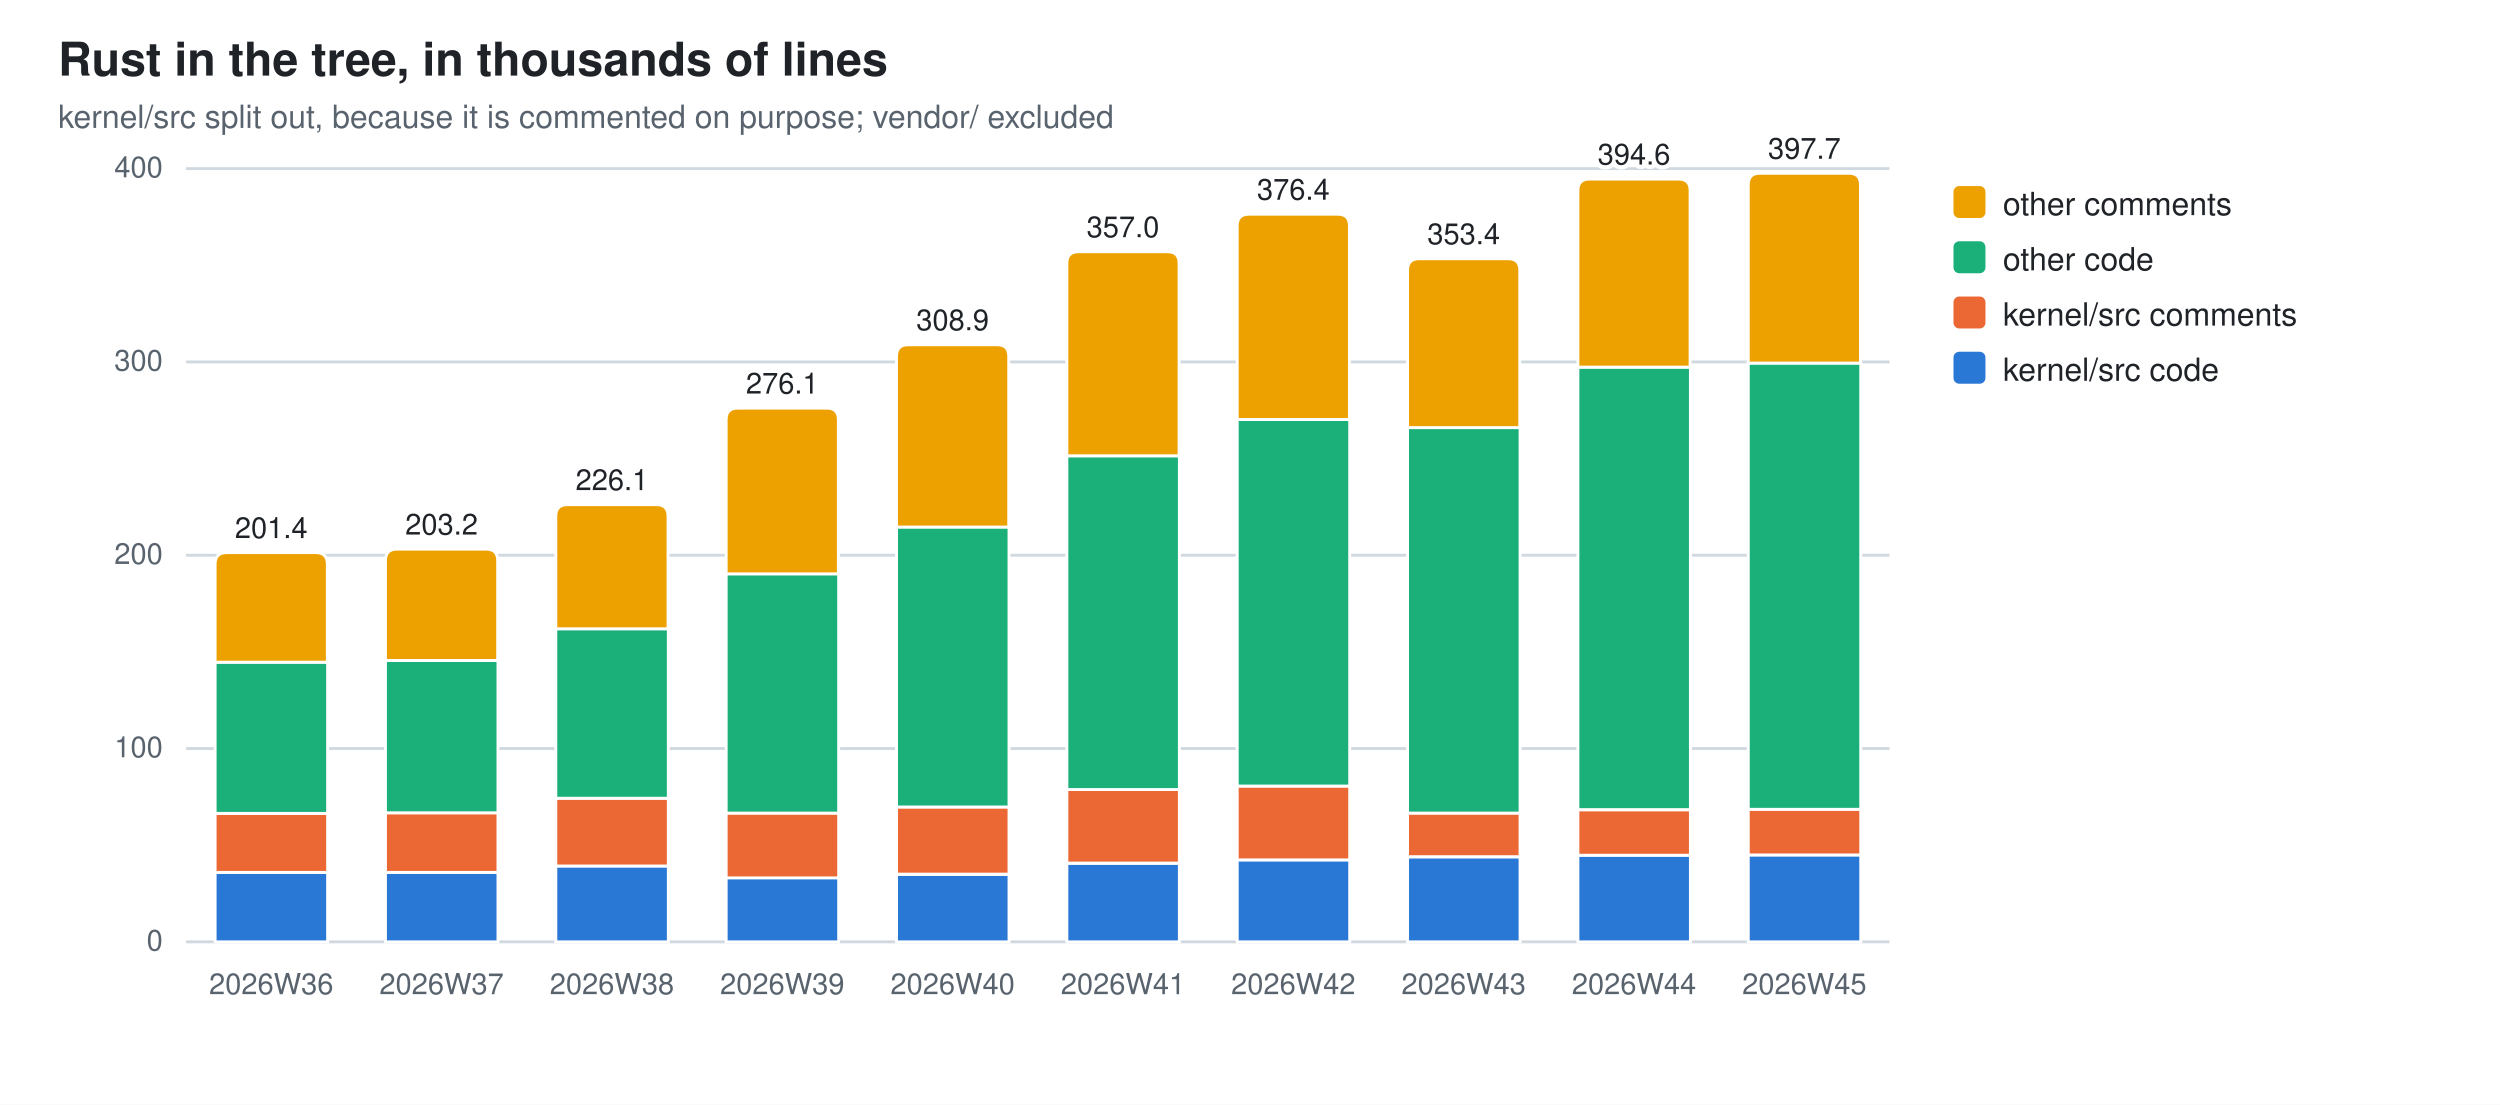
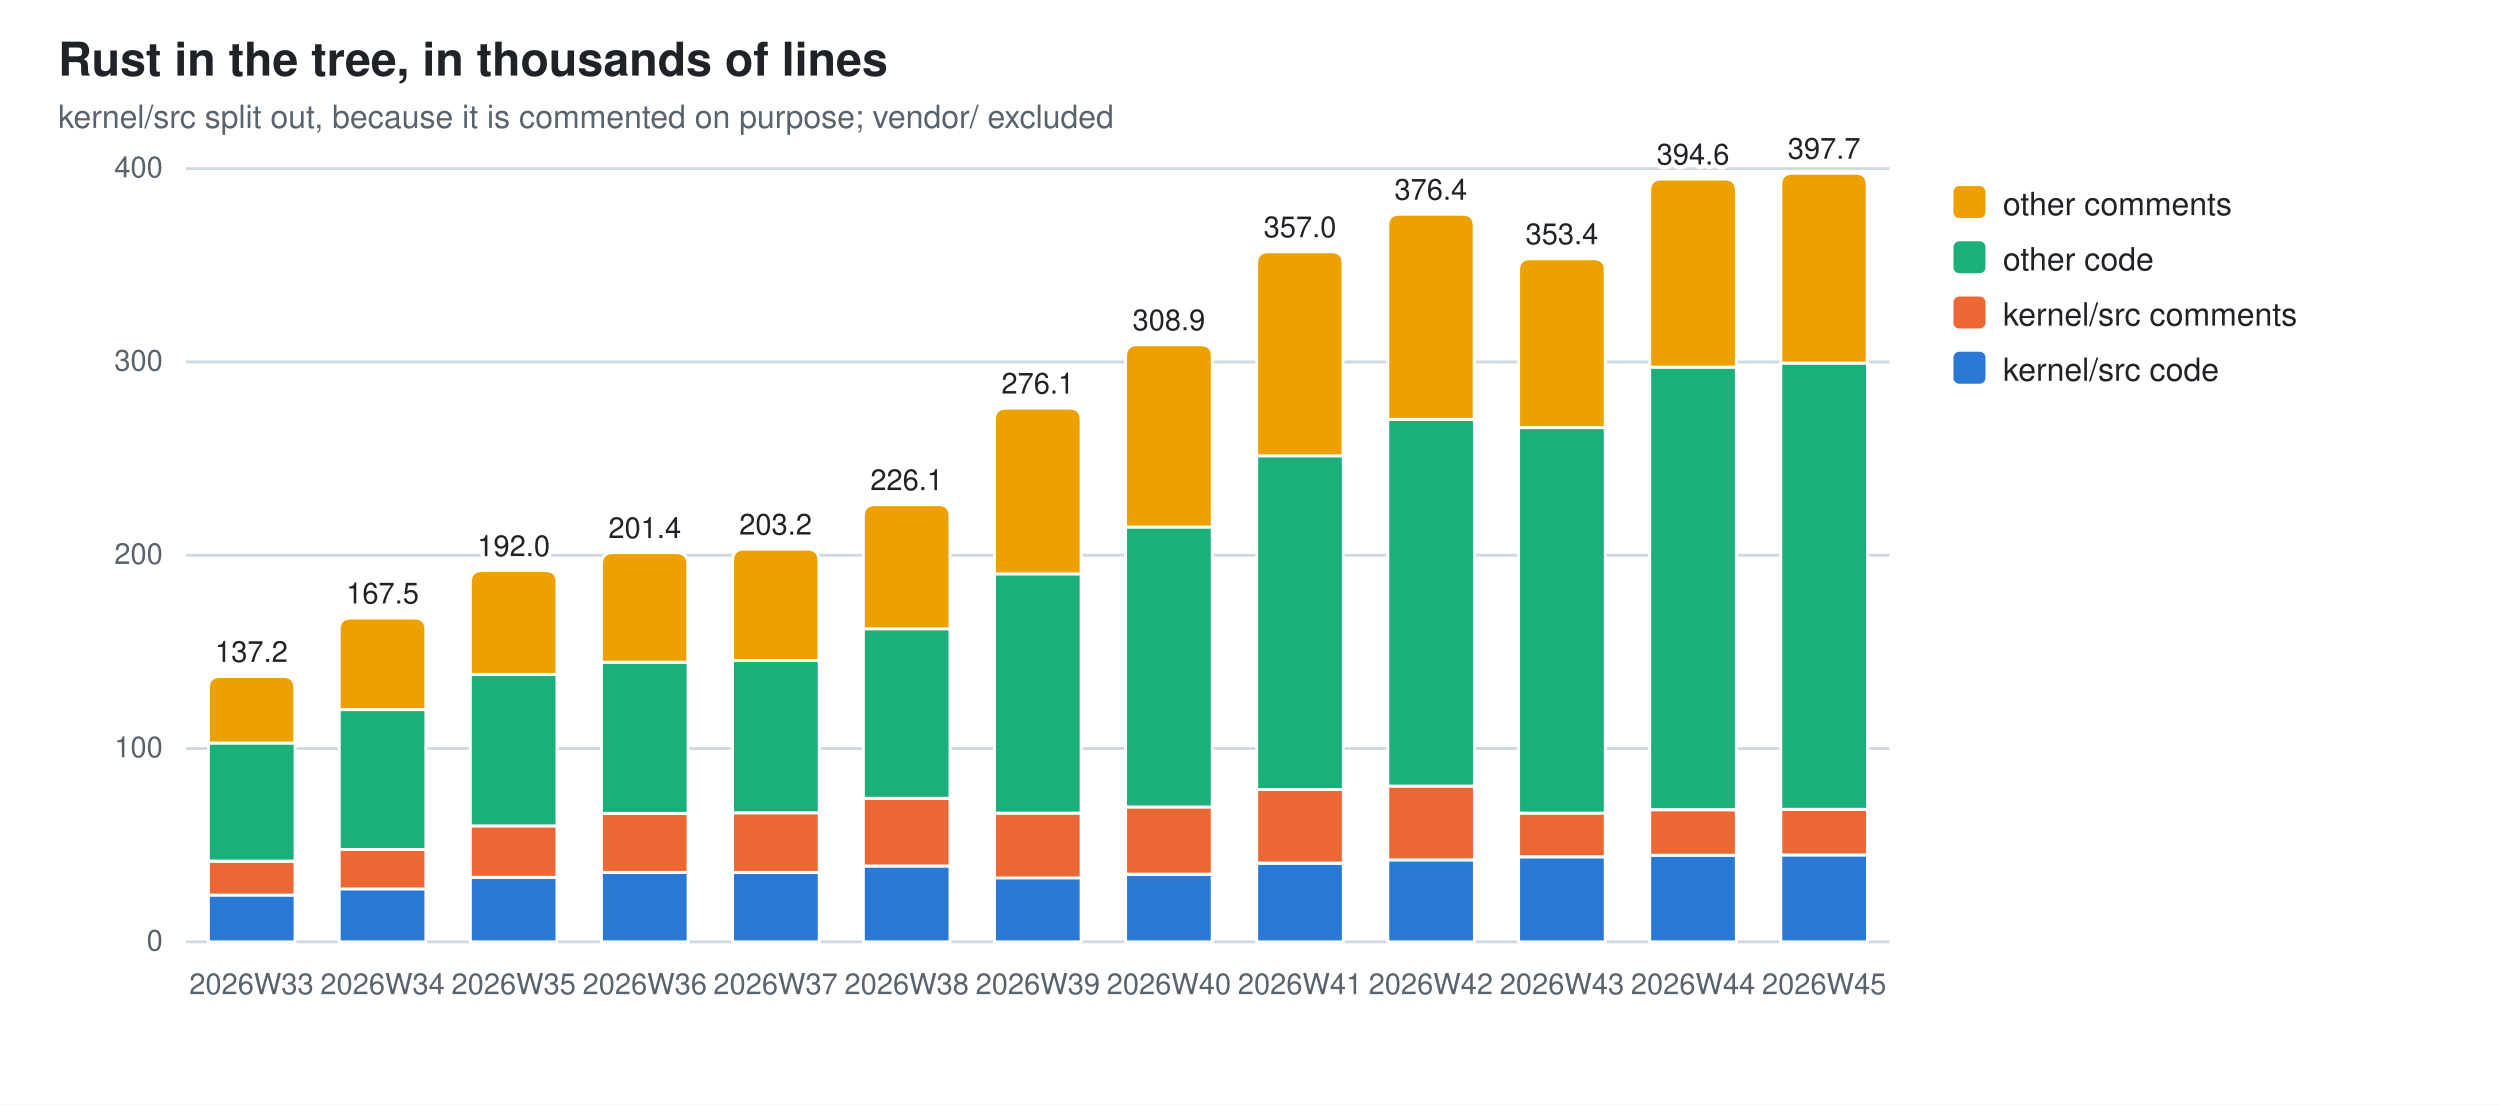
<svg xmlns="http://www.w3.org/2000/svg" width="860" height="380" viewBox="0 0 860 380" role="img" aria-label="Rust in the tree, in thousands of lines">
  <style>
  .bg{fill:#ffffff} .fg{fill:#1f2328} .mut{fill:#59636e} .grid{stroke:#d1d9e0}
  .seg{stroke:#ffffff;stroke-width:1}
  .val{paint-order:stroke;stroke:#ffffff;stroke-width:3px;stroke-linejoin:round}
  .s0{fill:#2a78d6}  .s1{fill:#eb6834}  .s2{fill:#1baf7a}  .s3{fill:#eda100}
  @media (prefers-color-scheme: dark){
    .bg{fill:#0d1117} .fg{fill:#e6edf3} .mut{fill:#9198a1} .grid{stroke:#30363d}
    .seg{stroke:#0d1117} .val{stroke:#0d1117} .s0{fill:#3987e5} .s1{fill:#d95926} .s2{fill:#199e70} .s3{fill:#c98500}}
  text{font-family:-apple-system,BlinkMacSystemFont,"Segoe UI",Helvetica,Arial,sans-serif}
</style>
  <rect class="bg" width="860" height="380" />
  <text class="fg" x="20" y="26" font-size="16" font-weight="600">Rust in the tree, in thousands of lines</text>
  <text class="mut" x="20" y="44" font-size="11">kernel/src split out, because it is commented on purpose; vendor/ excluded</text>
  <line class="grid" x1="64" y1="324.0" x2="650.0" y2="324.0" stroke-width="1" />
  <text class="mut" x="56" y="327.0" font-size="10" text-anchor="end">0</text>
  <line class="grid" x1="64" y1="257.5" x2="650.0" y2="257.5" stroke-width="1" />
  <text class="mut" x="56" y="260.5" font-size="10" text-anchor="end">100</text>
  <line class="grid" x1="64" y1="191.0" x2="650.0" y2="191.0" stroke-width="1" />
  <text class="mut" x="56" y="194.0" font-size="10" text-anchor="end">200</text>
  <line class="grid" x1="64" y1="124.5" x2="650.0" y2="124.5" stroke-width="1" />
  <text class="mut" x="56" y="127.5" font-size="10" text-anchor="end">300</text>
  <line class="grid" x1="64" y1="58.0" x2="650.0" y2="58.0" stroke-width="1" />
  <text class="mut" x="56" y="61.0" font-size="10" text-anchor="end">400</text>
-   <rect class="seg s0" x="74.0" y="300.1" width="38.7" height="23.9" />
-   <rect class="seg s1" x="74.0" y="279.8" width="38.7" height="20.3" />
-   <rect class="seg s2" x="74.0" y="227.8" width="38.7" height="52.0" />
-   <path class="seg s3" d="M74.0,227.8 V194.1 Q74.0,190.1 78.0,190.1 H108.6 Q112.6,190.1 112.6,194.1 V227.8 Z" />
-   <text class="mut" x="93.3" y="342" font-size="10" text-anchor="middle">2026W36</text>
-   <text class="fg val" x="93.3" y="185.1" font-size="10" text-anchor="middle">201.4</text>
-   <rect class="seg s0" x="132.6" y="300.1" width="38.7" height="23.9" />
-   <rect class="seg s1" x="132.6" y="279.6" width="38.7" height="20.5" />
-   <rect class="seg s2" x="132.6" y="227.2" width="38.7" height="52.4" />
-   <path class="seg s3" d="M132.6,227.2 V192.9 Q132.6,188.9 136.6,188.9 H167.2 Q171.2,188.9 171.2,192.9 V227.2 Z" />
-   <text class="mut" x="151.9" y="342" font-size="10" text-anchor="middle">2026W37</text>
-   <text class="fg val" x="151.9" y="183.9" font-size="10" text-anchor="middle">203.2</text>
-   <rect class="seg s0" x="191.2" y="297.9" width="38.7" height="26.1" />
-   <rect class="seg s1" x="191.2" y="274.6" width="38.7" height="23.3" />
-   <rect class="seg s2" x="191.2" y="216.3" width="38.7" height="58.3" />
-   <path class="seg s3" d="M191.2,216.3 V177.6 Q191.2,173.6 195.2,173.6 H225.8 Q229.8,173.6 229.8,177.6 V216.3 Z" />
-   <text class="mut" x="210.5" y="342" font-size="10" text-anchor="middle">2026W38</text>
-   <text class="fg val" x="210.5" y="168.6" font-size="10" text-anchor="middle">226.1</text>
-   <rect class="seg s0" x="249.8" y="301.9" width="38.7" height="22.1" />
-   <rect class="seg s1" x="249.8" y="279.7" width="38.7" height="22.3" />
-   <rect class="seg s2" x="249.8" y="197.4" width="38.7" height="82.3" />
-   <path class="seg s3" d="M249.8,197.4 V144.4 Q249.8,140.4 253.8,140.4 H284.4 Q288.4,140.4 288.4,144.4 V197.4 Z" />
-   <text class="mut" x="269.1" y="342" font-size="10" text-anchor="middle">2026W39</text>
-   <text class="fg val" x="269.1" y="135.4" font-size="10" text-anchor="middle">276.1</text>
-   <rect class="seg s0" x="308.4" y="300.8" width="38.7" height="23.2" />
-   <rect class="seg s1" x="308.4" y="277.6" width="38.7" height="23.1" />
-   <rect class="seg s2" x="308.4" y="181.3" width="38.7" height="96.3" />
-   <path class="seg s3" d="M308.4,181.3 V122.6 Q308.4,118.6 312.4,118.6 H343.0 Q347.0,118.6 347.0,122.6 V181.3 Z" />
-   <text class="mut" x="327.7" y="342" font-size="10" text-anchor="middle">2026W40</text>
-   <text class="fg val" x="327.7" y="113.6" font-size="10" text-anchor="middle">308.9</text>
-   <rect class="seg s0" x="367.0" y="297.0" width="38.7" height="27.0" />
-   <rect class="seg s1" x="367.0" y="271.5" width="38.7" height="25.4" />
-   <rect class="seg s2" x="367.0" y="156.8" width="38.7" height="114.8" />
-   <path class="seg s3" d="M367.0,156.8 V90.6 Q367.0,86.6 371.0,86.6 H401.6 Q405.6,86.6 405.6,90.6 V156.8 Z" />
-   <text class="mut" x="386.3" y="342" font-size="10" text-anchor="middle">2026W41</text>
-   <text class="fg val" x="386.3" y="81.6" font-size="10" text-anchor="middle">357.0</text>
-   <rect class="seg s0" x="425.6" y="295.8" width="38.7" height="28.2" />
-   <rect class="seg s1" x="425.6" y="270.4" width="38.7" height="25.4" />
-   <rect class="seg s2" x="425.6" y="144.3" width="38.7" height="126.1" />
-   <path class="seg s3" d="M425.6,144.3 V77.7 Q425.6,73.7 429.6,73.7 H460.2 Q464.2,73.7 464.2,77.7 V144.3 Z" />
-   <text class="mut" x="444.9" y="342" font-size="10" text-anchor="middle">2026W42</text>
-   <text class="fg val" x="444.9" y="68.7" font-size="10" text-anchor="middle">376.4</text>
-   <rect class="seg s0" x="484.2" y="294.8" width="38.7" height="29.2" />
-   <rect class="seg s1" x="484.2" y="279.7" width="38.7" height="15.0" />
-   <rect class="seg s2" x="484.2" y="147.1" width="38.7" height="132.6" />
-   <path class="seg s3" d="M484.2,147.1 V93.0 Q484.2,89.0 488.2,89.0 H518.8 Q522.8,89.0 522.8,93.0 V147.1 Z" />
-   <text class="mut" x="503.5" y="342" font-size="10" text-anchor="middle">2026W43</text>
-   <text class="fg val" x="503.5" y="84.0" font-size="10" text-anchor="middle">353.4</text>
-   <rect class="seg s0" x="542.8" y="294.2" width="38.7" height="29.8" />
-   <rect class="seg s1" x="542.8" y="278.6" width="38.7" height="15.6" />
-   <rect class="seg s2" x="542.8" y="126.3" width="38.7" height="152.2" />
-   <path class="seg s3" d="M542.8,126.3 V65.6 Q542.8,61.6 546.8,61.6 H577.4 Q581.4,61.6 581.4,65.6 V126.3 Z" />
-   <text class="mut" x="562.1" y="342" font-size="10" text-anchor="middle">2026W44</text>
-   <text class="fg val" x="562.1" y="56.6" font-size="10" text-anchor="middle">394.6</text>
-   <rect class="seg s0" x="601.4" y="294.1" width="38.7" height="29.9" />
-   <rect class="seg s1" x="601.4" y="278.4" width="38.7" height="15.7" />
-   <rect class="seg s2" x="601.4" y="124.9" width="38.7" height="153.5" />
-   <path class="seg s3" d="M601.4,124.9 V63.6 Q601.4,59.6 605.4,59.6 H636.0 Q640.0,59.6 640.0,63.6 V124.9 Z" />
-   <text class="mut" x="620.7" y="342" font-size="10" text-anchor="middle">2026W45</text>
-   <text class="fg val" x="620.7" y="54.6" font-size="10" text-anchor="middle">397.7</text>
+   <rect class="seg s0" x="71.7" y="307.9" width="29.8" height="16.1" />
+   <rect class="seg s1" x="71.7" y="296.3" width="29.8" height="11.6" />
+   <rect class="seg s2" x="71.7" y="255.6" width="29.8" height="40.6" />
+   <path class="seg s3" d="M71.7,255.6 V236.7 Q71.7,232.7 75.7,232.7 H97.4 Q101.4,232.7 101.4,236.7 V255.6 Z" />
+   <text class="mut" x="86.5" y="342" font-size="10" text-anchor="middle">2026W33</text>
+   <text class="fg val" x="86.5" y="227.7" font-size="10" text-anchor="middle">137.2</text>
+   <rect class="seg s0" x="116.7" y="305.7" width="29.8" height="18.3" />
+   <rect class="seg s1" x="116.7" y="292.2" width="29.8" height="13.6" />
+   <rect class="seg s2" x="116.7" y="244.1" width="29.8" height="48.1" />
+   <path class="seg s3" d="M116.7,244.1 V216.6 Q116.7,212.6 120.7,212.6 H142.5 Q146.5,212.6 146.5,216.6 V244.1 Z" />
+   <text class="mut" x="131.6" y="342" font-size="10" text-anchor="middle">2026W34</text>
+   <text class="fg val" x="131.6" y="207.6" font-size="10" text-anchor="middle">167.5</text>
+   <rect class="seg s0" x="161.8" y="301.8" width="29.8" height="22.2" />
+   <rect class="seg s1" x="161.8" y="284.1" width="29.8" height="17.7" />
+   <rect class="seg s2" x="161.8" y="232.0" width="29.8" height="52.1" />
+   <path class="seg s3" d="M161.8,232.0 V200.3 Q161.8,196.3 165.8,196.3 H187.6 Q191.6,196.3 191.6,200.3 V232.0 Z" />
+   <text class="mut" x="176.7" y="342" font-size="10" text-anchor="middle">2026W35</text>
+   <text class="fg val" x="176.7" y="191.3" font-size="10" text-anchor="middle">192.0</text>
+   <rect class="seg s0" x="206.9" y="300.1" width="29.8" height="23.9" />
+   <rect class="seg s1" x="206.9" y="279.8" width="29.8" height="20.3" />
+   <rect class="seg s2" x="206.9" y="227.8" width="29.8" height="52.0" />
+   <path class="seg s3" d="M206.9,227.8 V194.1 Q206.9,190.1 210.9,190.1 H232.6 Q236.6,190.1 236.6,194.1 V227.8 Z" />
+   <text class="mut" x="221.8" y="342" font-size="10" text-anchor="middle">2026W36</text>
+   <text class="fg val" x="221.8" y="185.1" font-size="10" text-anchor="middle">201.4</text>
+   <rect class="seg s0" x="252.0" y="300.1" width="29.8" height="23.9" />
+   <rect class="seg s1" x="252.0" y="279.6" width="29.8" height="20.5" />
+   <rect class="seg s2" x="252.0" y="227.2" width="29.8" height="52.4" />
+   <path class="seg s3" d="M252.0,227.2 V192.9 Q252.0,188.9 256.0,188.9 H277.7 Q281.7,188.9 281.7,192.9 V227.2 Z" />
+   <text class="mut" x="266.8" y="342" font-size="10" text-anchor="middle">2026W37</text>
+   <text class="fg val" x="266.8" y="183.9" font-size="10" text-anchor="middle">203.2</text>
+   <rect class="seg s0" x="297.0" y="297.9" width="29.8" height="26.1" />
+   <rect class="seg s1" x="297.0" y="274.6" width="29.8" height="23.3" />
+   <rect class="seg s2" x="297.0" y="216.3" width="29.8" height="58.3" />
+   <path class="seg s3" d="M297.0,216.3 V177.6 Q297.0,173.6 301.0,173.6 H322.8 Q326.8,173.6 326.8,177.6 V216.3 Z" />
+   <text class="mut" x="311.9" y="342" font-size="10" text-anchor="middle">2026W38</text>
+   <text class="fg val" x="311.9" y="168.6" font-size="10" text-anchor="middle">226.1</text>
+   <rect class="seg s0" x="342.1" y="301.9" width="29.8" height="22.1" />
+   <rect class="seg s1" x="342.1" y="279.7" width="29.8" height="22.3" />
+   <rect class="seg s2" x="342.1" y="197.4" width="29.8" height="82.3" />
+   <path class="seg s3" d="M342.1,197.4 V144.4 Q342.1,140.4 346.1,140.4 H367.9 Q371.9,140.4 371.9,144.4 V197.4 Z" />
+   <text class="mut" x="357.0" y="342" font-size="10" text-anchor="middle">2026W39</text>
+   <text class="fg val" x="357.0" y="135.4" font-size="10" text-anchor="middle">276.1</text>
+   <rect class="seg s0" x="387.2" y="300.8" width="29.8" height="23.2" />
+   <rect class="seg s1" x="387.2" y="277.6" width="29.8" height="23.1" />
+   <rect class="seg s2" x="387.2" y="181.3" width="29.8" height="96.3" />
+   <path class="seg s3" d="M387.2,181.3 V122.6 Q387.2,118.6 391.2,118.6 H413.0 Q417.0,118.6 417.0,122.6 V181.3 Z" />
+   <text class="mut" x="402.1" y="342" font-size="10" text-anchor="middle">2026W40</text>
+   <text class="fg val" x="402.1" y="113.6" font-size="10" text-anchor="middle">308.9</text>
+   <rect class="seg s0" x="432.3" y="297.0" width="29.8" height="27.0" />
+   <rect class="seg s1" x="432.3" y="271.5" width="29.8" height="25.4" />
+   <rect class="seg s2" x="432.3" y="156.8" width="29.8" height="114.8" />
+   <path class="seg s3" d="M432.3,156.8 V90.6 Q432.3,86.6 436.3,86.6 H458.0 Q462.0,86.6 462.0,90.6 V156.8 Z" />
+   <text class="mut" x="447.2" y="342" font-size="10" text-anchor="middle">2026W41</text>
+   <text class="fg val" x="447.2" y="81.6" font-size="10" text-anchor="middle">357.0</text>
+   <rect class="seg s0" x="477.4" y="295.8" width="29.8" height="28.2" />
+   <rect class="seg s1" x="477.4" y="270.4" width="29.8" height="25.4" />
+   <rect class="seg s2" x="477.4" y="144.3" width="29.8" height="126.1" />
+   <path class="seg s3" d="M477.4,144.3 V77.7 Q477.4,73.7 481.4,73.7 H503.1 Q507.1,73.7 507.1,77.7 V144.3 Z" />
+   <text class="mut" x="492.2" y="342" font-size="10" text-anchor="middle">2026W42</text>
+   <text class="fg val" x="492.2" y="68.7" font-size="10" text-anchor="middle">376.4</text>
+   <rect class="seg s0" x="522.4" y="294.8" width="29.8" height="29.2" />
+   <rect class="seg s1" x="522.4" y="279.7" width="29.8" height="15.0" />
+   <rect class="seg s2" x="522.4" y="147.1" width="29.8" height="132.6" />
+   <path class="seg s3" d="M522.4,147.1 V93.0 Q522.4,89.0 526.4,89.0 H548.2 Q552.2,89.0 552.2,93.0 V147.1 Z" />
+   <text class="mut" x="537.3" y="342" font-size="10" text-anchor="middle">2026W43</text>
+   <text class="fg val" x="537.3" y="84.0" font-size="10" text-anchor="middle">353.4</text>
+   <rect class="seg s0" x="567.5" y="294.2" width="29.8" height="29.8" />
+   <rect class="seg s1" x="567.5" y="278.6" width="29.8" height="15.6" />
+   <rect class="seg s2" x="567.5" y="126.3" width="29.8" height="152.2" />
+   <path class="seg s3" d="M567.5,126.3 V65.6 Q567.5,61.6 571.5,61.6 H593.3 Q597.3,61.6 597.3,65.6 V126.3 Z" />
+   <text class="mut" x="582.4" y="342" font-size="10" text-anchor="middle">2026W44</text>
+   <text class="fg val" x="582.4" y="56.6" font-size="10" text-anchor="middle">394.6</text>
+   <rect class="seg s0" x="612.6" y="294.1" width="29.8" height="29.9" />
+   <rect class="seg s1" x="612.6" y="278.4" width="29.8" height="15.7" />
+   <rect class="seg s2" x="612.6" y="124.9" width="29.8" height="153.5" />
+   <path class="seg s3" d="M612.6,124.9 V63.6 Q612.6,59.6 616.6,59.6 H638.3 Q642.3,59.6 642.3,63.6 V124.9 Z" />
+   <text class="mut" x="627.5" y="342" font-size="10" text-anchor="middle">2026W45</text>
+   <text class="fg val" x="627.5" y="54.6" font-size="10" text-anchor="middle">397.7</text>
  <rect class="s3" x="672" y="64" width="11" height="11" rx="2" />
  <text class="fg" y="74" font-size="11">
    <tspan x="689" dy="0">other comments</tspan>
  </text>
  <rect class="s2" x="672" y="83" width="11" height="11" rx="2" />
  <text class="fg" y="93" font-size="11">
    <tspan x="689" dy="0">other code</tspan>
  </text>
  <rect class="s1" x="672" y="102" width="11" height="11" rx="2" />
  <text class="fg" y="112" font-size="11">
    <tspan x="689" dy="0">kernel/src comments</tspan>
  </text>
  <rect class="s0" x="672" y="121" width="11" height="11" rx="2" />
  <text class="fg" y="131" font-size="11">
    <tspan x="689" dy="0">kernel/src code</tspan>
  </text>
</svg>
